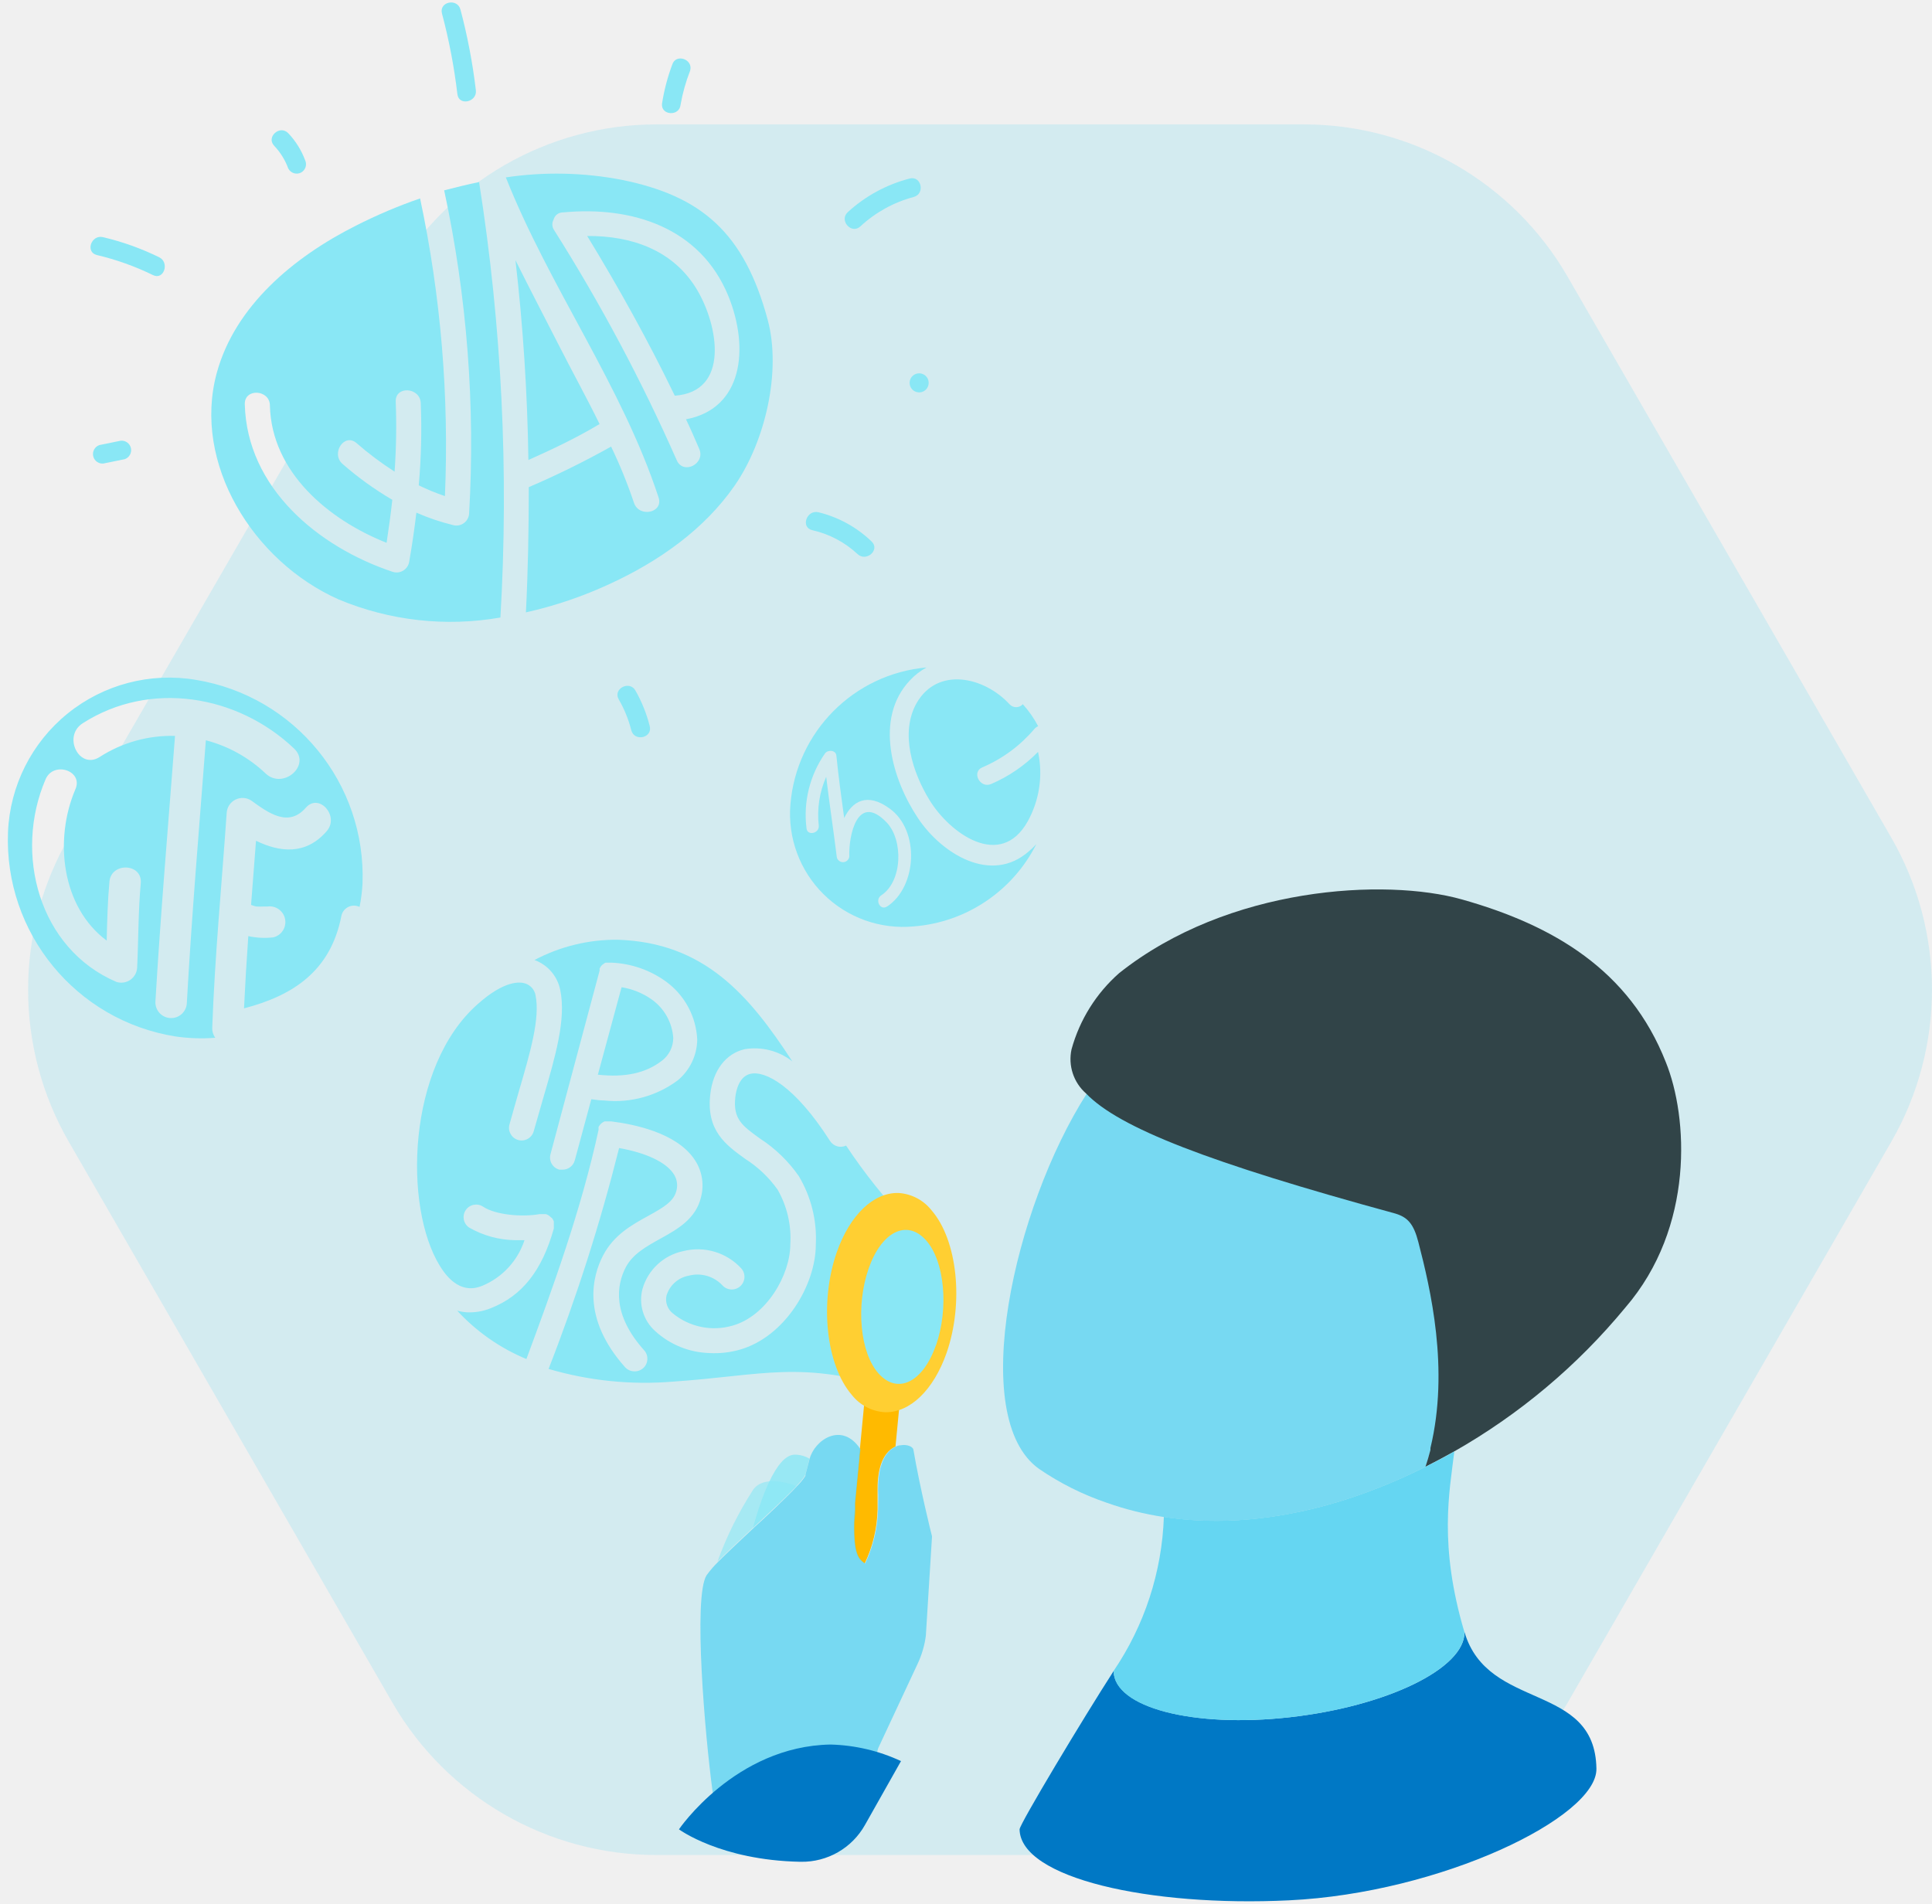
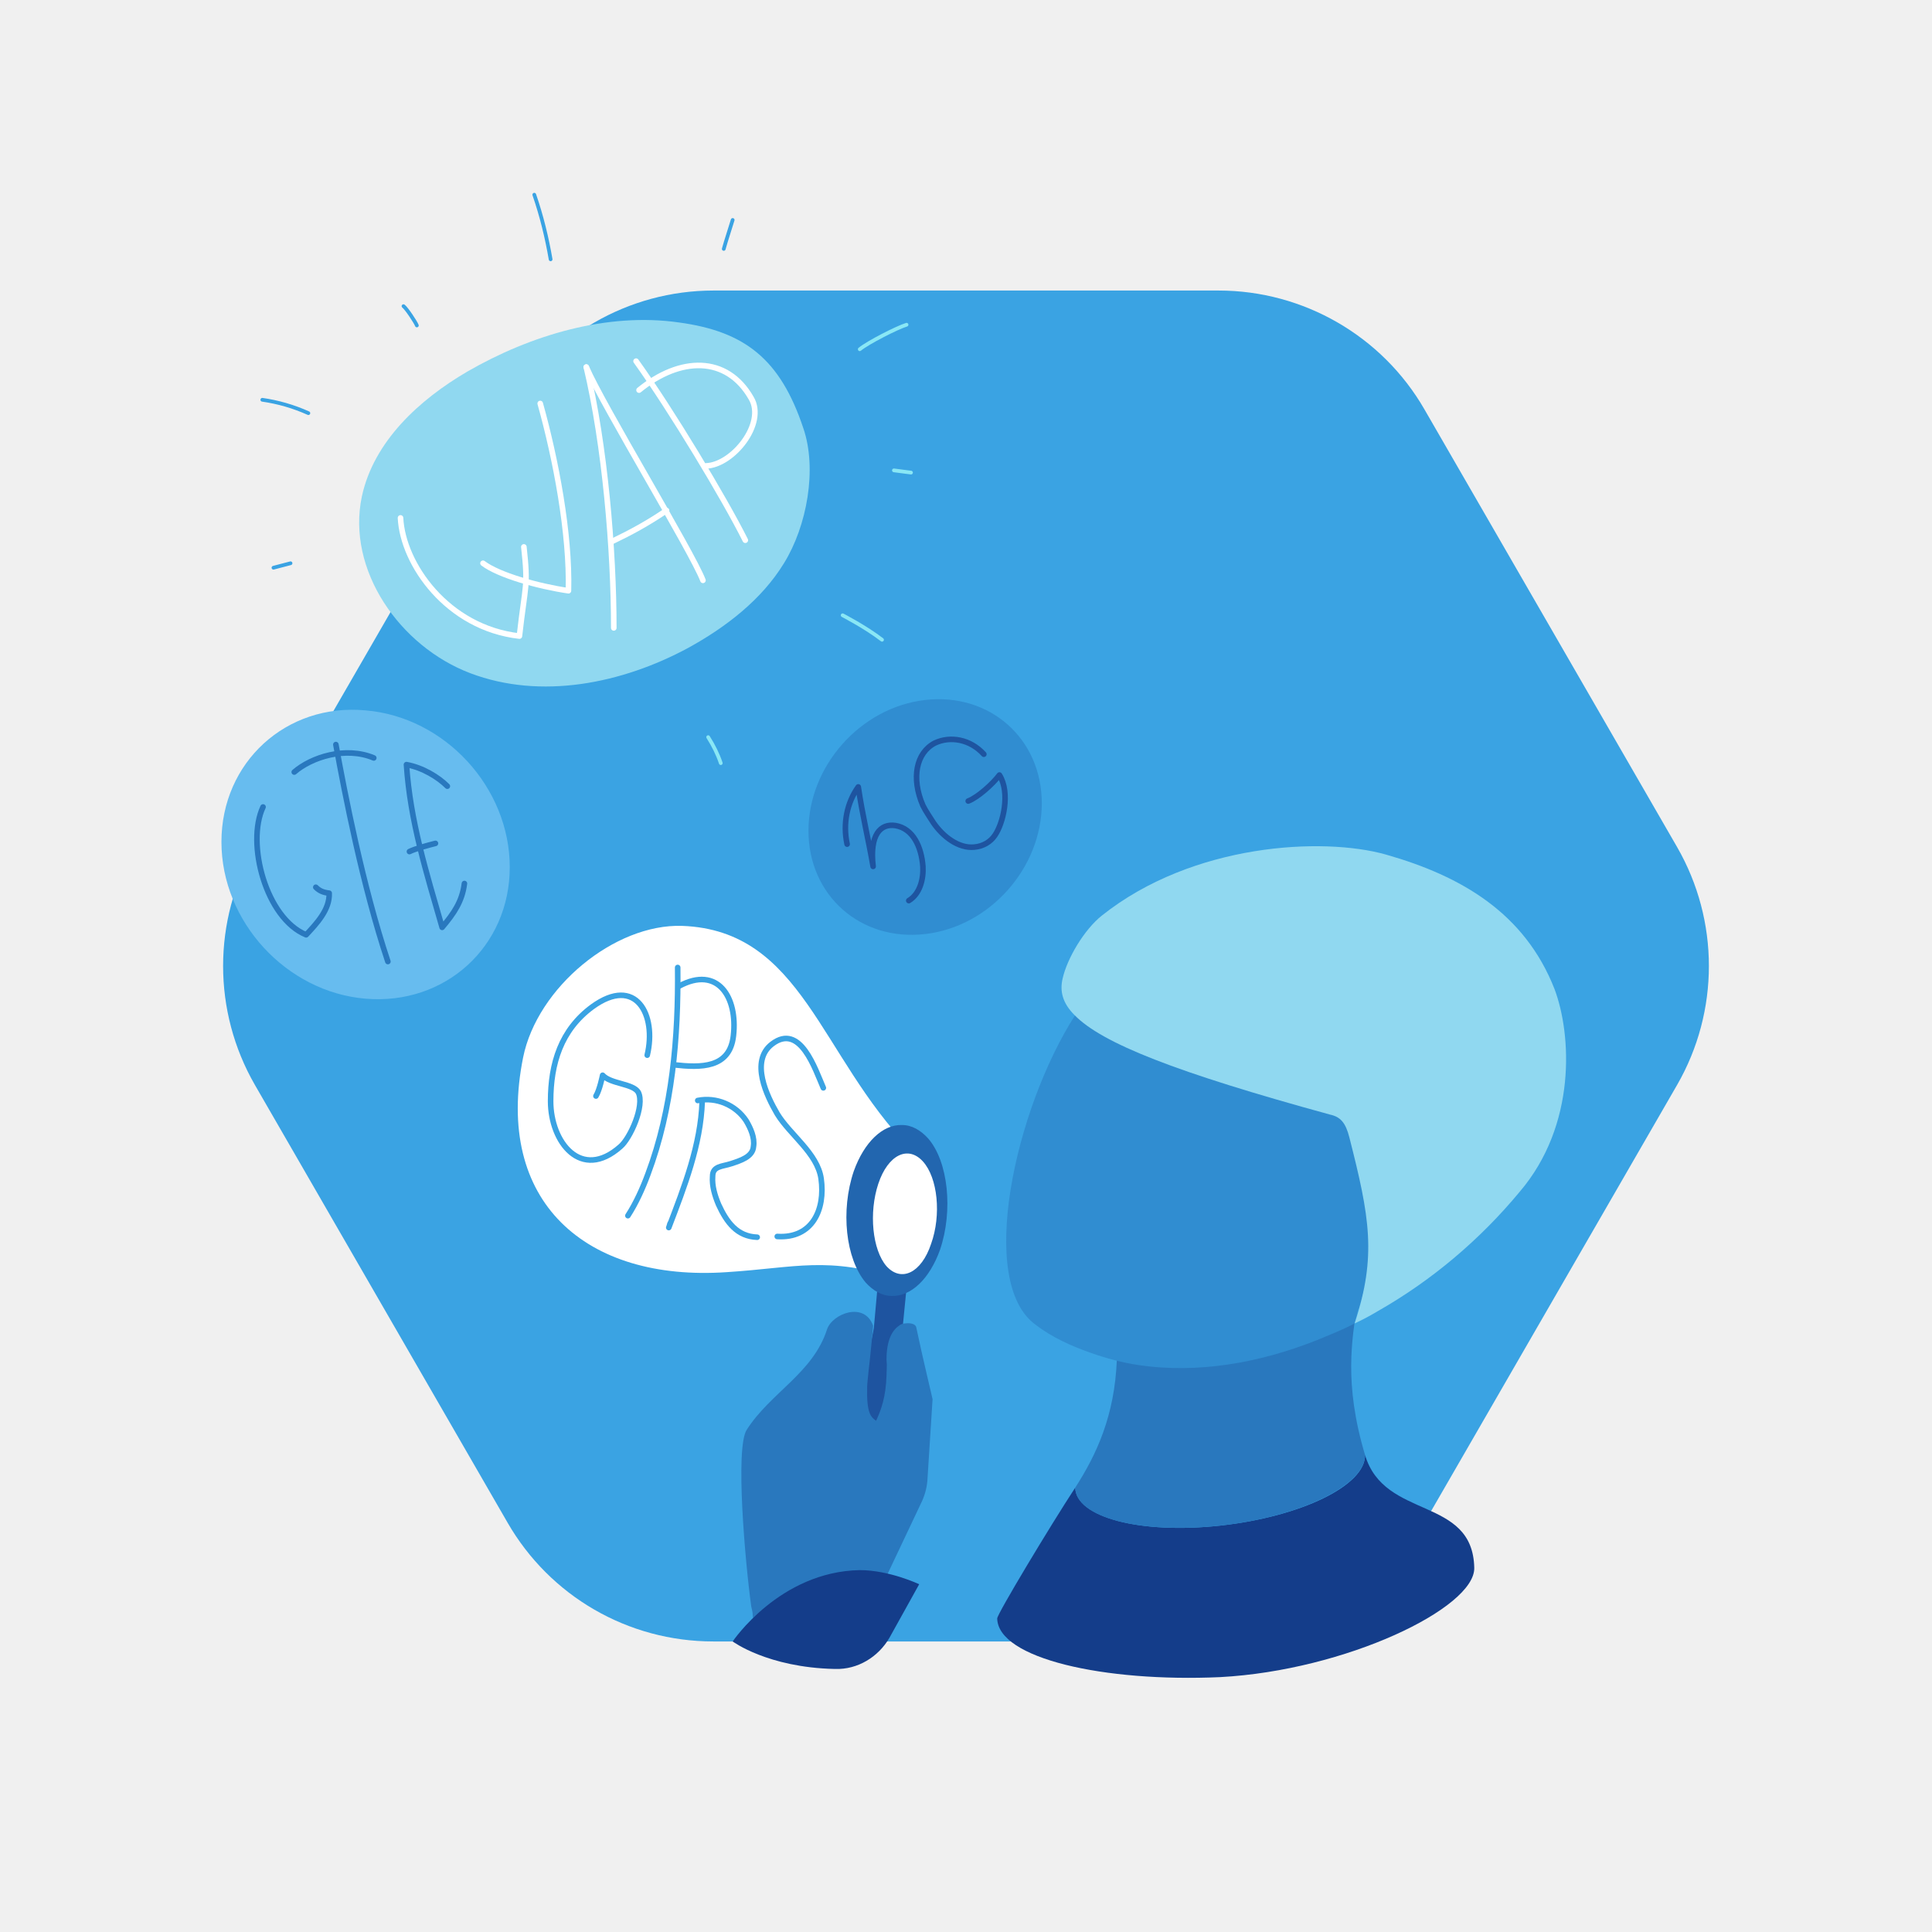
- <svg xmlns="http://www.w3.org/2000/svg" width="203" height="200" viewBox="0 0 203 200">
-   <g fill="none" fill-rule="nonzero">
-     <path fill="#60D5F2" d="M69 194.93h68a32 32 0 0 0 27.71-16l34-58.93a32 32 0 0 0 0-32l-34-58.93a32 32 0 0 0-27.71-16H69a32 32 0 0 0-27.71 16L7.24 88a32 32 0 0 0 0 32l34 58.93a32 32 0 0 0 27.76 16z" opacity=".2" />
-     <path fill="#89E7F5" d="M70.74 109.07a3 3 0 0 1-1.15 2.36c-1.7 1.33-3.88 1.82-6.77 1.5l2.49-9.19a7.58 7.58 0 0 1 3.13 1.26 5.4 5.4 0 0 1 2.3 4.07z" />
-     <path fill="#89E7F5" d="M95.5 128.63a59.23 59.23 0 0 1-6.6-8.25 1.33 1.33 0 0 1-1.69-.49c-3.69-5.78-6.81-7.41-8.36-7.05-1.22.28-1.52 1.82-1.59 2.47-.25 2.29.75 3 2.59 4.33a14.74 14.74 0 0 1 4.07 3.93 12.76 12.76 0 0 1 1.8 7.2c0 4.26-3.24 9.71-8 11.06a9.73 9.73 0 0 1-3.23.35 8.81 8.81 0 0 1-5.64-2.3 4.43 4.43 0 0 1-1.35-4.41 5.65 5.65 0 0 1 4.29-4 6.21 6.21 0 0 1 6.1 1.82 1.332 1.332 0 0 1-2 1.76 3.59 3.59 0 0 0-3.51-1 3 3 0 0 0-2.35 2.1c-.152.69.1 1.407.65 1.85a6.86 6.86 0 0 0 6.29 1.3c3.56-1 6.06-5.31 6.07-8.54A10.29 10.29 0 0 0 81.7 125a12.22 12.22 0 0 0-3.41-3.23c-2-1.45-4.1-2.94-3.66-6.77.28-2.52 1.63-4.29 3.62-4.75a6.41 6.41 0 0 1 5 1.28c-4.56-7-9.25-12.48-18.34-12.78a18.31 18.31 0 0 0-8.75 2.13 4.23 4.23 0 0 1 2.71 3.17c.62 3.06-.5 6.9-1.79 11.33-.32 1.12-.66 2.28-1 3.49a1.322 1.322 0 1 1-2.55-.7c.33-1.22.68-2.39 1-3.53 1.2-4.1 2.23-7.64 1.74-10.06a1.6 1.6 0 0 0-1.06-1.23c-.56-.19-2.18-.36-5 2.15-7.49 6.58-7.8 21.35-4 27.51 1.9 3.12 3.86 2.34 4.5 2.09a7.84 7.84 0 0 0 4.4-4.78h-1A10 10 0 0 1 49.3 129a1.32 1.32 0 1 1 1.46-2.2c1.32.88 4.13 1.11 5.94.78h.65l.14.05.1.05.12.08.09.08.1.09.1.07a.6.6 0 0 1 .08.12l.06.11.05.12v.49a.77.77 0 0 1 0 .12.87.87 0 0 1 0 .14c-1.23 4.41-3.33 7.07-6.6 8.36a5.94 5.94 0 0 1-2.55.44 5.17 5.17 0 0 1-1-.17 20.64 20.64 0 0 0 7.27 5.08c2.76-7.42 5.77-15.72 7.58-24.07v-.06a1 1 0 0 1 0-.14v-.11l.07-.12.07-.09a.53.53 0 0 1 .08-.1l.09-.08.1-.08.1-.06.12-.06h.71c2.42.3 6.77 1.19 8.68 3.91a4.84 4.84 0 0 1 .76 4c-.52 2.32-2.5 3.43-4.26 4.4-1.49.83-2.91 1.61-3.65 3-1 1.91-1.44 5 1.93 8.75a1.33 1.33 0 0 1-.11 1.87 1.34 1.34 0 0 1-1 .33 1.33 1.33 0 0 1-.91-.44c-4.6-5.17-3.43-9.56-2.31-11.72s3-3.21 4.71-4.15c1.71-.94 2.72-1.55 3-2.66a2.16 2.16 0 0 0-.35-1.86c-.84-1.19-2.92-2.15-5.67-2.63a192 192 0 0 1-7.41 23.21 35.87 35.87 0 0 0 13.13 1.33c9.38-.64 13.41-2.29 23.11.82 0 0 5.19.48 5.7-8.07.51-8.55-4.08-9.3-4.08-9.3zm-24.28-15.11a11 11 0 0 1-7.74 2.12c-.44 0-.89-.07-1.35-.13l-1.73 6.4a1.32 1.32 0 0 1-1.35 1h-.28a1.32 1.32 0 0 1-.93-1.62L63 102a.47.47 0 0 1 0-.09v-.13l.07-.12.06-.11.09-.1.08-.08.12-.08.09-.07.12-.06H64.3a10.5 10.5 0 0 1 5.7 2 8 8 0 0 1 3.26 6.1 5.68 5.68 0 0 1-2.04 4.26zM50.34 19.13a213.64 213.64 0 0 1 2.24 45.76 30.46 30.46 0 0 1-17-1.9c-9-4-15.37-14.31-12.81-23.78 1.92-7.07 8.1-12.21 14.63-15.5a53.92 53.92 0 0 1 6.74-2.86 124.86 124.86 0 0 1 2.61 31.28A22.61 22.61 0 0 1 44 51a67.19 67.19 0 0 0 .21-8.64c-.07-1.68-2.7-1.85-2.63-.15a66.78 66.78 0 0 1-.12 7.35 33.93 33.93 0 0 1-4-3c-1.29-1.11-2.73 1.1-1.46 2.2a34 34 0 0 0 5.22 3.76c-.16 1.51-.37 3-.6 4.52-6.1-2.42-12.09-7.41-12.26-14.42 0-1.69-2.68-1.86-2.64-.15.22 8.8 7.7 15 15.51 17.61A1.34 1.34 0 0 0 43 59c.3-1.72.55-3.43.75-5.13a23.07 23.07 0 0 0 3.79 1.29 1.34 1.34 0 0 0 1.75-1.17A126.65 126.65 0 0 0 46.67 20c1.22-.31 2.44-.62 3.67-.87zM55.52 48.34a209.5 209.5 0 0 0-1.36-21c1.49 3 3.06 6 4.56 8.94C60.1 39 61.63 41.77 63 44.56c-2.4 1.44-4.91 2.63-7.48 3.78zM73.24 30.45c2.24 3.76 3.47 10.72-2.34 11.13-2.77-5.74-5.9-11.37-9.2-16.78 4.59-.04 9.04 1.44 11.54 5.65z" />
-     <path fill="#89E7F5" d="M80.66 33.59c-2.48-9.19-7-13-15.32-14.69a36.19 36.19 0 0 0-12.19-.26C57.71 30.16 65.34 40.5 69.2 52.28c.53 1.62-2.06 2.15-2.59.55a50.92 50.92 0 0 0-2.4-5.9 92 92 0 0 1-8.65 4.26c0 4.4-.08 8.79-.3 13.16a43.51 43.51 0 0 0 8.83-3C69.19 59 74 55.65 77.21 51c3.21-4.65 4.91-12 3.45-17.41zm-8.58 10.47c.48 1 .94 2.07 1.39 3.11.68 1.56-1.67 2.76-2.36 1.2a185.39 185.39 0 0 0-12.87-24.16 1.06 1.06 0 0 1-.07-1.14 1 1 0 0 1 1-.75c7.26-.69 14.43 1.6 17.37 8.81 2.21 5.46 1.52 11.82-4.46 12.93zM108.15 89.42c-4 3.57-9.22.27-11.69-3.44-2.68-4-4.66-10.47-.84-14.5a6.81 6.81 0 0 1 1.73-1.34 15.74 15.74 0 0 0-14.3 14.4A11.88 11.88 0 0 0 96 97.35a15.79 15.79 0 0 0 12.89-8.65 7.75 7.75 0 0 1-.74.72zM93.2 95.26c-.72.47-1.31-.72-.6-1.18 2.24-1.47 2.33-5.82.55-7.67-3.08-3.18-4 1.46-3.91 3.6a.67.67 0 0 1-1.31.1c-.35-2.83-.78-5.65-1.12-8.48a9.92 9.92 0 0 0-.78 5.12c.08.84-1.22 1.12-1.29.28a11.29 11.29 0 0 1 1.94-7.85c.3-.43 1.14-.37 1.2.22.22 2.19.52 4.38.82 6.56.85-1.75 2.4-2.73 4.77-1 3.19 2.28 2.91 8.21-.26 10.3h-.01z" />
-     <path fill="#89E7F5" d="M106.07 74a.94.94 0 0 0 1.4 0 11.18 11.18 0 0 1 1.61 2.31 1.11 1.11 0 0 0-.42.32 14.74 14.74 0 0 1-5.43 4c-1.18.48-.27 2.25.9 1.76a15.36 15.36 0 0 0 4.94-3.38 10.51 10.51 0 0 1-1.09 7.31c-2.86 5.1-8.18 1.26-10.33-2.27-1.75-2.87-3.11-7-1.35-10.15 2.22-3.9 7.13-2.77 9.77.1zM20.58 71.44a16.94 16.94 0 0 0-19.74 16c-.417 10.574 7.131 19.793 17.58 21.47 1.39.203 2.8.25 4.2.14a1.64 1.64 0 0 1-.32-1.05c.27-7.54 1-15.07 1.52-22.6a1.67 1.67 0 0 1 2.56-1.29c1.79 1.29 3.91 2.88 5.75.77 1.39-1.6 3.58.89 2.19 2.47-2.19 2.52-4.9 2.22-7.42 1-.18 2.24-.353 4.487-.52 6.74l.32.11.25.06h.08c.207.011.413.011.62 0h.45a1.65 1.65 0 0 1 .61 3.24 8.05 8.05 0 0 1-2.62-.13c-.18 2.53-.33 5.06-.45 7.59 5.13-1.34 9.07-3.89 10.22-9.66a1.35 1.35 0 0 1 1.92-1 16.89 16.89 0 0 0 .31-2.45c.391-10.529-7.113-19.704-17.51-21.41zm-6.17 30.27a1.67 1.67 0 0 1-2.18 1.47c-8.16-3.49-10.79-13.5-7.44-21.29.83-1.95 4-.9 3.13 1.05-2.26 5.3-1.45 12.38 3.29 15.9.05-2.07.1-4.13.29-6.2.19-2.07 3.49-1.93 3.29.18-.27 2.97-.24 5.93-.38 8.89zm13.51-20.42a14.37 14.37 0 0 0-6.29-3.5c-.7 9.21-1.49 18.41-2 27.63a1.652 1.652 0 1 1-3.3-.18c.55-9.31 1.35-18.61 2.06-27.91a13.93 13.93 0 0 0-7.91 2.21c-2.15 1.39-3.93-2.16-1.8-3.53 7.07-4.55 16.28-3 22.22 2.65 1.83 1.75-1.14 4.34-2.98 2.63zM90.4 23.79A13.23 13.23 0 0 1 96 20.7c1.23-.32.82-2.26-.42-1.94a15.31 15.31 0 0 0-6.52 3.55c-.91.87.41 2.35 1.34 1.48zM85.34 55.71a10.26 10.26 0 0 1 4.76 2.51c.92.87 2.41-.44 1.48-1.32A12.22 12.22 0 0 0 86 53.83c-1.25-.29-1.9 1.59-.66 1.88zM48.06 9.9c.15 1.26 2.09.84 1.94-.42A60.77 60.77 0 0 0 48.38 1c-.33-1.23-2.27-.82-1.94.42a60.77 60.77 0 0 1 1.62 8.48zM10.18 26.8a28.12 28.12 0 0 1 5.9 2.11c1.14.56 1.77-1.33.64-1.88a28.12 28.12 0 0 0-5.9-2.11c-1.24-.29-1.88 1.58-.64 1.88zM71.51 11a18.44 18.44 0 0 1 1-3.56c.37-1.22-1.51-1.86-1.88-.64a20.9 20.9 0 0 0-1.07 4.09c-.14 1.25 1.84 1.37 1.95.11zM12.69 46.31l-2.25.46a1 1 0 0 0 .42 1.94l2.25-.46a1 1 0 0 0-.42-1.94zM65 73.47a12.75 12.75 0 0 1 1.33 3.26c.31 1.23 2.25.83 1.94-.42a14.73 14.73 0 0 0-1.5-3.74c-.61-1.1-2.38-.21-1.77.9zM96.49 41.23a1.002 1.002 0 1 0 .11-2 1.002 1.002 0 0 0-.11 2zM30.29 17.71a1 1 0 0 0 1.33.43 1 1 0 0 0 .43-1.33A8.34 8.34 0 0 0 30.29 14c-.88-.92-2.36.4-1.48 1.32a6.92 6.92 0 0 1 1.48 2.39z" />
-     <path fill="#FFBA00" d="M94.65 146.2l-.56 5.81-.12.05-.18.11c-.85.54-1.6 1.8-1.58 4.37v2.1a14 14 0 0 1-1.36 5.67c-.66-.47-1.2-.94-1.13-4.37 0-.2 0-.65.09-1.28v-.73l.46-4.73v-.13c0-.26.05-.53.08-.79l.71-7.43 3.59 1.35z" />
-     <path fill="#89E7F5" d="M75.38 164.11c1-1 2.34-2.27 3.74-3.57 1.74-1.62 3.51-3.26 4.56-4.38 0 0-3.2-1.36-4.51.33a37.32 37.32 0 0 0-3.79 7.62z" opacity=".6" />
-     <path fill="#89E7F5" d="M79.12 160.54c2.63-2.45 5.33-4.94 5.51-5.62.13-.5.27-1 .42-1.64a3 3 0 0 0-1.57-.42c-2 .05-3.62 4.97-4.36 7.68z" opacity=".8" />
-     <path fill="#60D5F2" d="M97.93 161.44l-.65 10.46a10 10 0 0 1-.86 2.93l-4.14 8.86-.63 2.22-1.82 6.39-1.42.12-3.51.3-9.32.79c0-.19-.22-1.6-.49-3.62 0-.21-.06-.43-.09-.66-.03-.23-.1-.75-.15-1.15-.75-5.54-2.05-20.33-.6-22.56a11 11 0 0 1 1.2-1.39c1-1 2.35-2.27 3.74-3.57l.5-.46.49-.45.48-.45.94-.89.13-.13c.79-.76 1.49-1.44 2-2a6.7 6.7 0 0 0 .84-1 .56.56 0 0 0 .06-.11.43.43 0 0 0 0-.1c.13-.5.27-1 .43-1.64.51-2 3.39-4 5.34-1.06 0 .26-.05.53-.08.79v.13l-.26 2.64c-.08.82-.14 1.48-.2 2.09v.73c0 .63-.08 1.07-.09 1.28-.07 3.43.47 3.91 1.13 4.37a14 14 0 0 0 1.36-5.67c0-.64.05-1.33 0-2.1 0-2.57.73-3.83 1.58-4.37l.18-.11.12-.05a1.72 1.72 0 0 1 .36-.12h.09c.72-.14 1.32.14 1.38.44.68 3.99 1.92 9.01 1.96 9.12z" opacity=".8" />
-     <path fill="#0078C5" d="M94.67 185.06a18.64 18.64 0 0 0-7.41-1.74c-10 .18-15.92 8.91-15.92 8.91s4.36 3.24 12.72 3.41h.09a7.58 7.58 0 0 0 6.74-3.88l3.78-6.7z" />
-     <path fill="#60D5F2" d="M161.73 113.16l-11.36 39-.05.2-.52 1.77c-1.61.81-3.26 1.55-4.94 2.21-7.14 2.83-15 4.24-22.58 3.07a32.49 32.49 0 0 1-6-1.5 29.17 29.17 0 0 1-7.11-3.56c-7.58-5.4-2.62-27.49 5-39.4 1.9-2.95 45.51-.5 47.56-1.79z" opacity=".8" />
-     <path fill="#314448" d="M170.78 137.4a64.83 64.83 0 0 1-18 15.13c-1 .56-2 1.09-3 1.6.19-.59.37-1.18.52-1.77v-.2c2-8.29 0-16.75-1.27-21.64-.5-1.93-1.13-2.61-2.43-3-19.63-5.36-29-9-32.48-12.61a4.81 4.81 0 0 1-1.53-4.65 16.49 16.49 0 0 1 5-8c11.49-9.14 28-10 36-7.75 9.63 2.71 17.63 7.43 21.44 17.1 2.34 5.77 3.04 17.34-4.25 25.79z" />
-     <path fill="#0078C5" d="M167.74 185.86c.08 5.11-16.36 13.07-32.3 13.83-14.68.71-28.23-2.34-28.31-7.46 0-.54 6.73-11.75 9.88-16.63.06 3.81 8.34 6 18.53 4.85 10.19-1.15 18.39-5.13 18.34-8.94 2.46 8.34 13.72 5.22 13.86 14.35z" />
-     <path fill="#60D5F2" d="M153.87 171.51c.05 3.81-8.16 7.8-18.34 8.94-10.18 1.14-18.47-1-18.53-4.85a30.71 30.71 0 0 0 5.29-16.2c7.58 1.17 15.45-.24 22.58-3.07 1.68-.66 3.33-1.4 4.94-2.21 1-.51 2-1 3-1.6-.51 4.24-1.66 9.8 1.06 18.99z" opacity=".95" />
-     <path fill="#FFCF32" d="M97.87 127.17a4.8 4.8 0 0 0-3.48-1.81c-2.62-.06-5.1 2.33-6.47 6.23-1.83 5.26-1.14 11.84 1.59 15a4.78 4.78 0 0 0 3.48 1.81c2.63.06 5.1-2.33 6.47-6.23 1.83-5.28 1.14-11.86-1.59-15zm.47 14.19c-1.35 3.88-4 5.2-6 3s-2.42-7.19-1.07-11.06c1.35-3.87 4-5.2 6-3s2.43 7.19 1.08 11.06h-.01z" />
+ <svg xmlns="http://www.w3.org/2000/svg" version="1.1" id="Layer_1" x="0px" y="0px" viewBox="0 0 260 260" style="enable-background:new 0 0 260 260;" xml:space="preserve">
+   <style type="text/css">
+ 	.st0{fill:#3AA3E3;}
+ 	.st1{fill:#90D8F0;}
+ 	.st2{fill:#308DD1;}
+ 	.st3{fill:#67BCEF;}
+ 	.st4{fill:none;stroke:#1E54A0;stroke-width:0.75;stroke-linecap:round;stroke-linejoin:round;stroke-miterlimit:10;}
+ 	.st5{fill:none;stroke:#FFFFFF;stroke-width:0.75;stroke-linecap:round;stroke-linejoin:round;stroke-miterlimit:10;}
+ 	.st6{fill:none;stroke:#89E7F5;stroke-width:0.5;stroke-linecap:round;stroke-linejoin:round;stroke-miterlimit:10;}
+ 	.st7{fill:none;stroke:#3AA3E3;stroke-width:0.5;stroke-linecap:round;stroke-linejoin:round;stroke-miterlimit:10;}
+ 	.st8{fill:#FFFFFF;}
+ 	.st9{fill:none;stroke:#3AA3E3;stroke-width:0.75;stroke-linecap:round;stroke-linejoin:round;stroke-miterlimit:10;}
+ 	.st10{fill:none;stroke:#2978BE;stroke-width:0.75;stroke-linecap:round;stroke-linejoin:round;stroke-miterlimit:10;}
+ 	.st11{fill:#1E54A0;}
+ 	.st12{fill:#2978BE;}
+ 	.st13{fill:#143D8A;}
+ 	.st14{fill:#2266AF;}
+ </style>
+   <g>
+     <path class="st0" d="M96,220.9h68c11.4,0,22-6.1,27.7-16l34-58.9c5.7-9.9,5.7-22.1,0-32l-34-58.9c-5.7-9.9-16.3-16-27.7-16H96   c-11.4,0-22,6.1-27.7,16l-34,58.9c-5.7,9.9-5.7,22.1,0,32l34,58.9C74,214.8,84.5,220.9,96,220.9z" />
+     <g>
+       <path class="st1" d="M108.1,57.6c-3.1-9.3-7.9-13-16.7-14.2c-9.7-1.4-20,1.7-28.5,6.6c-6.5,3.8-12.6,9.4-14.2,16.8    c-2.1,9.9,5.1,20.2,14.6,23.8c9.5,3.6,20.4,1.4,29.3-3.4c5.1-2.8,9.9-6.5,12.9-11.4C108.6,70.8,110,63.1,108.1,57.6z" />
+     </g>
+     <path class="st2" d="M140.2,108.1c0,8.7-7,16.6-15.7,17.6s-15.7-5.2-15.7-13.9s7-16.6,15.7-17.6S140.2,99.4,140.2,108.1z" />
+     <path class="st3" d="M29.8,113.3c0,10.7,8.7,20.2,19.4,21.1s19.4-7,19.4-17.7s-8.7-20.2-19.4-21.1C38.5,94.6,29.8,102.6,29.8,113.3   z" />
+     <path class="st4" d="M114,113.6c-0.6-2.8,0-5.6,1.5-7.7c0.6,4,1.3,6.7,2,10.7c-0.5-4.3,1-5.8,3-5.5c2.4,0.4,3.5,2.9,3.7,5.5   c0.1,1.7-0.4,3.7-1.9,4.6" />
+     <path class="st4" d="M132.4,101.5c-1.8-2-4.5-2.5-6.6-1.5c-2.5,1.3-3.2,4.7-1.6,8.4c0.4,0.8,0.9,1.5,1.4,2.3   c1.3,1.9,3.4,3.5,5.5,3.3c1.2-0.1,2.2-0.7,2.8-1.6c1.1-1.6,2.1-5.7,0.6-8.1c-0.9,1.2-2.9,3-4.2,3.5" />
+     <path class="st5" d="M53.9,69.7c0.3,6.2,6.3,14.8,16,15.9c0.8-7.1,1.2-6.5,0.6-12" />
+     <path class="st5" d="M65,75.8c2.1,1.6,7.4,3.1,11.5,3.7c0.2-7.7-1.7-17.7-3.8-25.2" />
+     <path class="st5" d="M78.9,49.4c2.5,10.5,3.7,24.6,3.7,35.1" />
+     <path class="st5" d="M78.9,49.4c2.3,5.3,14.2,24.8,15.7,28.7" />
+     <path class="st5" d="M82.3,72.9c2.7-1.3,4.9-2.5,7.4-4.2" />
+     <path class="st5" d="M85.6,48.6c4.8,6.7,11.9,18.5,14.7,24.1" />
+     <path class="st5" d="M86,52.5c5.5-4.5,11.8-4.7,15.1,1.1c2,3.4-2.5,9-6.1,9.1" />
+     <path class="st6" d="M115.7,47c1.1-0.9,5-2.9,6.3-3.3" />
+     <path class="st6" d="M113.4,82.8c0,0,3.1,1.6,5.3,3.3" />
+     <path class="st7" d="M74.1,34.9c-0.5-2.9-1.2-5.8-2.2-8.7" />
+     <path class="st7" d="M41.5,55.6c-2-0.9-4.1-1.5-6.2-1.8" />
+     <path class="st7" d="M97.4,33.5c0.3-1.1,0.9-2.9,1.2-3.9" />
+     <path class="st7" d="M36.8,76.4c0.8-0.2,1.5-0.4,2.3-0.6" />
+     <path class="st6" d="M120.3,63.3c0.8,0.1,1.6,0.2,2.3,0.3" />
+     <path class="st6" d="M95.3,99.2c0.7,1.1,1.3,2.3,1.7,3.5" />
+     <path class="st7" d="M54.3,41.2c0.4,0.3,1.6,2.1,1.8,2.6" />
+     <g>
+       <path class="st8" d="M121,172.1c-9.7-3.1-13.8-1.5-23.2-0.9c-19,1.3-31.3-9.5-27.4-28.9c1.9-9.4,12.3-18,21.4-17.7    c16.2,0.6,18.5,17.5,30.7,30c0,0,4.8,0.7,4.2,9.3S121,172.1,121,172.1z" />
+     </g>
+     <path class="st9" d="M87.1,142c1.3-5.4-1.5-10.8-7.4-6.5c-4.2,3.1-5.6,7.6-5.6,12.7c0,5.5,4.1,10.8,9.4,6.1   c1.3-1.1,3.3-5.5,2.4-7.3c-0.7-1.2-3.7-1.1-4.8-2.3c0,0-0.4,2-0.9,2.8" />
+     <path class="st9" d="M91.2,130.2c0.1,9.4-0.7,19-4,27.8c-0.7,1.9-1.6,3.9-2.7,5.6" />
+     <path class="st9" d="M91.4,132.7c5.2-2.8,7.9,1.5,7.3,6.7c-0.5,4.4-4.4,4.3-8,3.9" />
+     <path class="st9" d="M94.5,148.2c-0.2,5.9-2.4,11.5-4.5,17c0.1-0.2,0.1-0.4,0.2-0.6" />
+     <path class="st9" d="M93.9,148.1c2.5-0.5,5.1,0.6,6.5,2.7c0.6,1,1.2,2.3,1,3.5c-0.1,1.4-1.8,1.9-3,2.3c-1.2,0.4-2.5,0.3-2.5,1.7   c-0.1,1.3,0.3,2.6,0.8,3.8c1.1,2.4,2.5,4.3,5.2,4.4" />
+     <path class="st9" d="M104.6,166.4c4.7,0.3,6.5-3.6,5.9-7.8c-0.5-3.4-4.2-5.9-5.9-8.7c-1.4-2.4-3.7-7.1-0.7-9.4   c3.8-2.9,5.8,3.4,6.9,5.9" />
+     <path class="st10" d="M60.2,105.8c-1.2-1.2-3.3-2.5-5.5-2.9c0.5,7.6,2.7,14.6,4.8,21.9c1.6-1.9,2.7-3.5,3-5.9" />
+     <path class="st10" d="M55.1,114.6c0.8-0.4,2.7-0.9,3.5-1.1" />
+     <path class="st10" d="M39.6,103.9c2.3-2,6.9-3.5,10.7-1.9" />
+     <path class="st10" d="M45.2,100.2c1.2,6.6,3.6,19,7,29.2" />
+     <path class="st10" d="M42.5,119.4c0.5,0.5,1,0.7,1.8,0.8c0.1,2.2-1.7,4.1-3.1,5.6c-5.4-2.2-8.1-12.3-5.8-17.2" />
+     <g>
+       <path class="st11" d="M122.1,172.3l-0.6,6.1c0,0,0.3,10.7,0.2,11.4c-0.2,2.7-4.9,2.6-6,1.5c-0.7-0.5,1.9-12.3,1.9-12.6l0,0    l0.7-7.8L122.1,172.3z" />
+     </g>
+     <g>
+       <path class="st12" d="M125.5,188.3l-0.7,11c-0.1,1.1-0.4,2.1-0.9,3.1l-4.4,9.3l-0.7,2.3l-1.9,6.7l-1.5,0.1l-3.7,0.3l-9.8,0.8l0,0    c0,0,0,0,0,0c0-0.2-0.2-1.7-0.5-3.8c0-0.2-0.1-0.5-0.1-0.7c0-0.4-0.1-0.8-0.2-1.2c-0.8-5.8-2.2-21.4-0.6-23.8    c3.2-5,8.9-7.6,10.8-13.5c0.7-2.1,5-3.8,6.2-0.5l0,0c0,0.3-0.5,5.3-0.6,6c-0.1,1-0.2,1.9-0.2,2.2c-0.1,3.6,0.5,4.1,1.2,4.6    c0.7-1.5,1.3-3.2,1.4-6c0-0.7,0.1-1.4,0-2.2c0-2.7,0.8-4,1.7-4.6c0.2-0.2,0.6-0.3,0.8-0.3c0.8-0.1,1.4,0.1,1.5,0.5    C124.2,182.9,125.5,188.2,125.5,188.3z" />
+     </g>
+     <g>
+       <path class="st13" d="M123.7,213.2c0,0-4-1.9-8-1.9c-10.8,0.2-17.1,9.6-17.1,9.6s4.7,3.5,13.7,3.7c0,0,0.1,0,0.1,0    c3,0.1,5.8-1.6,7.3-4.2L123.7,213.2z" />
+     </g>
+     <g>
+       <path class="st13" d="M198.4,211c0.1,5.4-17.3,13.8-34.2,14.7c-15.6,0.7-29.9-2.5-30-7.9c0-0.6,7.1-12.4,10.5-17.6    c0.1,4,8.8,6.3,19.6,5.1c10.8-1.2,19.5-5.4,19.4-9.5C186.3,204.6,198.2,201.3,198.4,211z" />
+     </g>
+     <g>
+       <g>
+         <path class="st12" d="M183.7,195.8C183.7,195.8,183.7,195.8,183.7,195.8c0.1,4-8.6,8.3-19.4,9.5c-10.8,1.2-19.6-1.1-19.6-5.1     c2.9-4.5,5.3-9.7,5.6-17.2c8,1.2,16.4-0.3,23.9-3.3c1.8-0.7,3.5-1.5,5.2-2.3c1.1-0.5,2.1-1.1,3.2-1.7     C182,180.2,180.8,186.1,183.7,195.8z" />
+       </g>
+     </g>
+     <g>
+       <path class="st14" d="M124.9,153.2c-1-1.1-2.2-1.8-3.5-1.8c-2.6-0.1-5.1,2.3-6.5,6.2c-1.8,5.3-1.1,11.8,1.6,15    c1,1.1,2.2,1.8,3.5,1.8c2.6,0.1,5.1-2.3,6.5-6.2C128.3,162.9,127.6,156.3,124.9,153.2z M125.3,167.4c-1.3,3.9-4,5.2-6,3    c-1.9-2.2-2.4-7.2-1.1-11.1c1.3-3.9,4-5.2,6-3C126.2,158.5,126.7,163.5,125.3,167.4z" />
+     </g>
+     <g>
+       <g>
+         <path class="st2" d="M194.9,134.7l-12,41.3l-0.1,0.2l-0.5,1.9c-1.7,0.9-3.5,1.6-5.2,2.3c-7.6,3-15.9,4.5-23.9,3.3     c-2.1-0.3-4.3-0.9-6.3-1.6c-2.6-0.9-5.3-2.1-7.5-3.8c-8-5.7-2.8-29.1,5.3-41.7C146.5,133.5,192.7,136.1,194.9,134.7z" />
+       </g>
+     </g>
+     <g>
+       <path class="st1" d="M204.5,160.4c-5.3,6.4-11.8,11.9-19,16c-1,0.6-2.1,1.2-3.2,1.7c3-9.1,2-14.4-0.7-25c-0.5-2-1.2-2.8-2.6-3.1    c-20.8-5.7-30.7-9.6-34.4-13.4c-1.6-1.6-2-3.2-1.6-4.9c0.6-2.7,2.9-6.6,5.3-8.5c12.2-9.7,29.7-10.6,38.2-8.2    c10.2,2.9,18.7,7.9,22.7,18.1C211.5,139.2,212.2,151.4,204.5,160.4z" />
+     </g>
  </g>
</svg>
